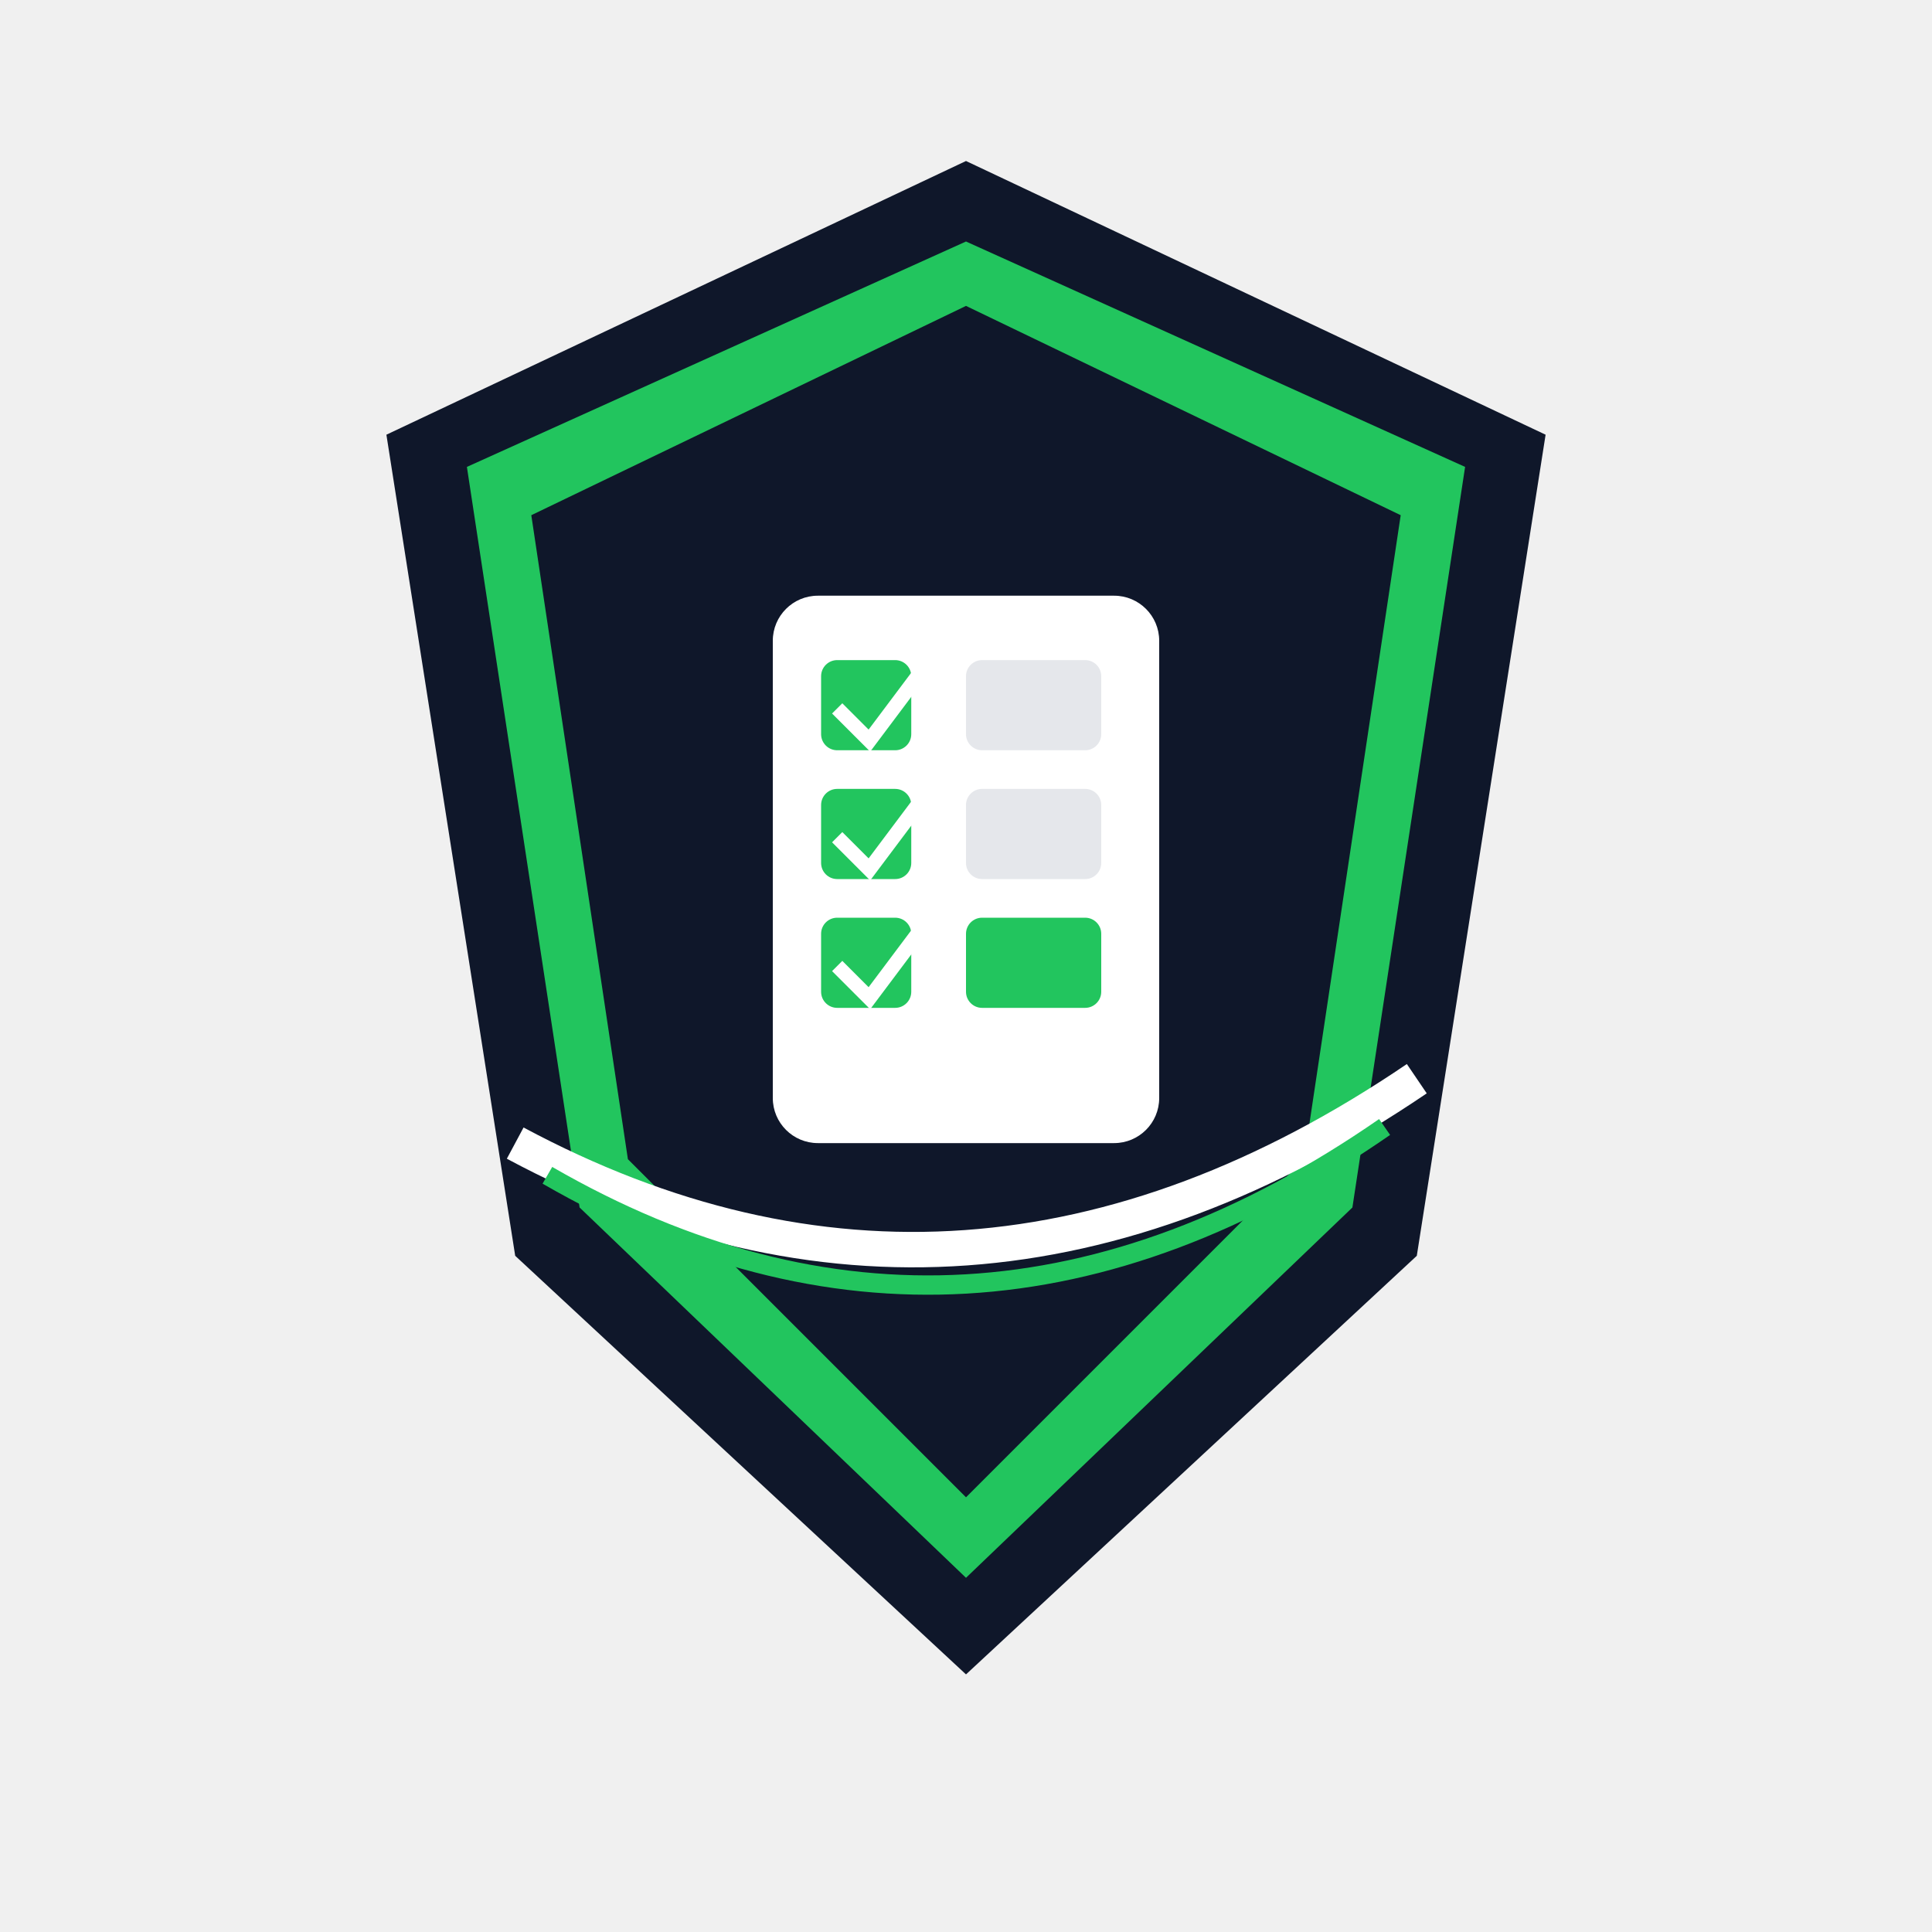
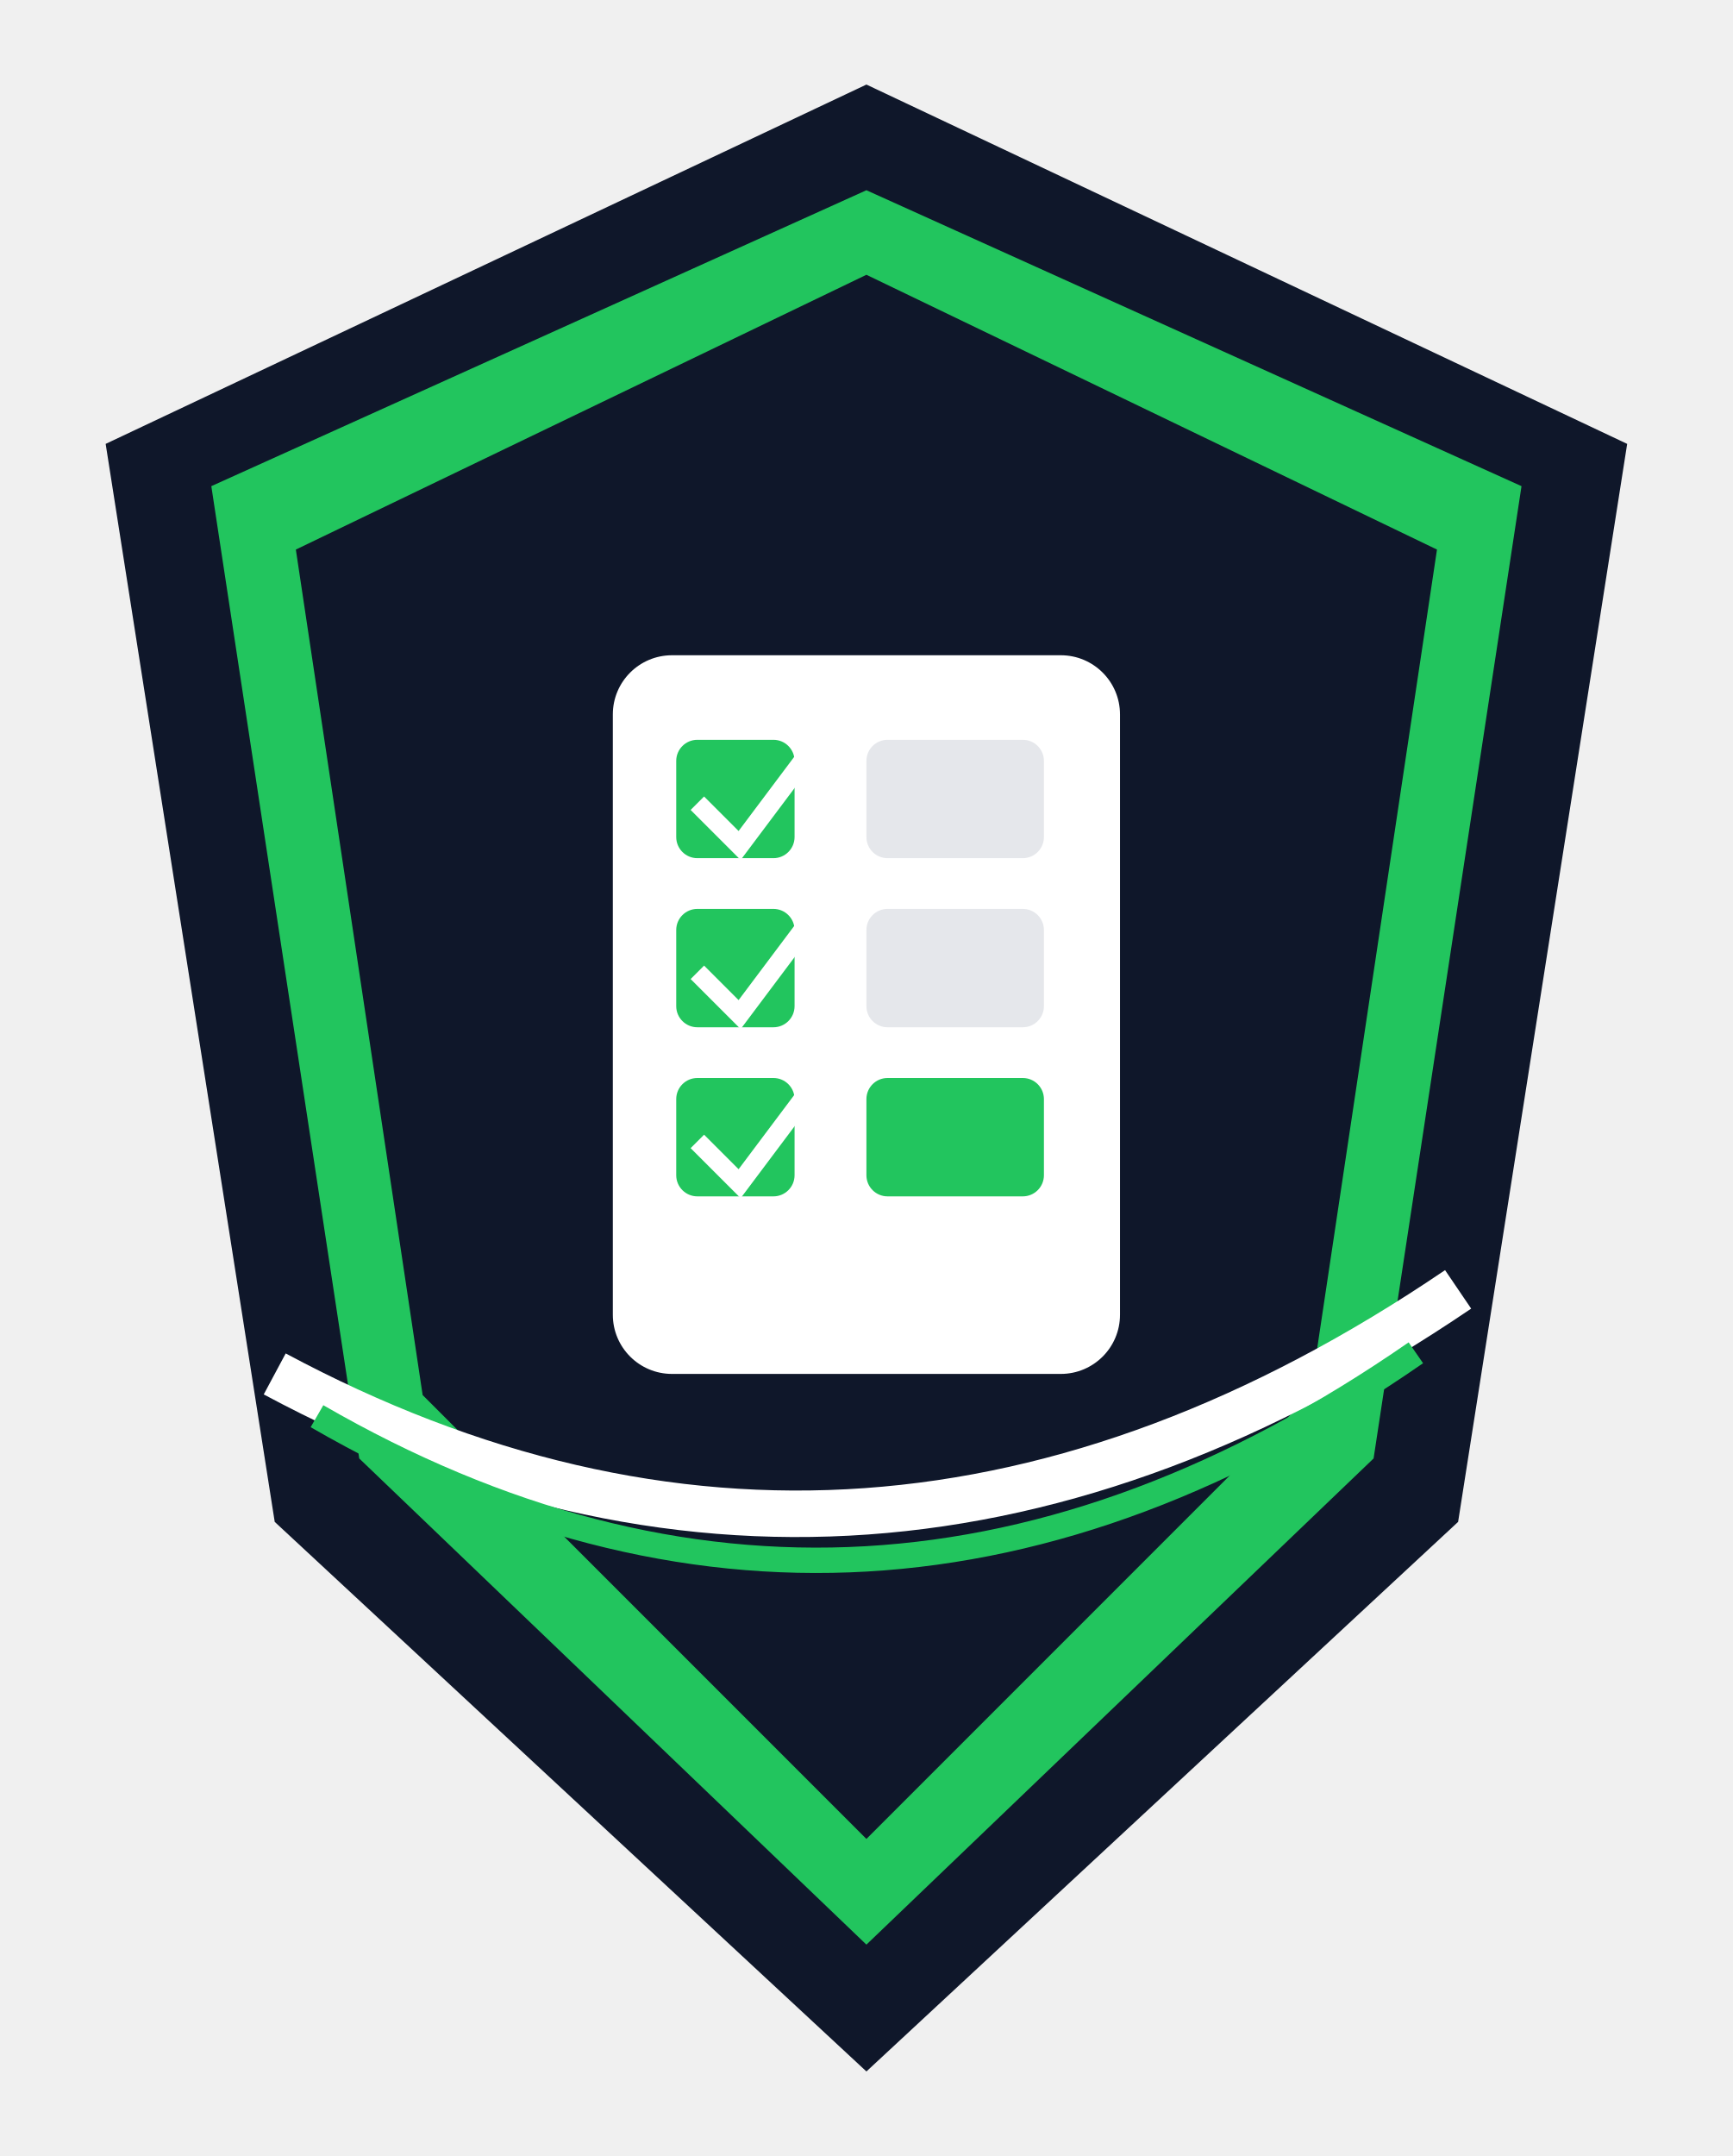
- <svg xmlns="http://www.w3.org/2000/svg" viewBox="0 0 600 600">
+ <svg xmlns="http://www.w3.org/2000/svg" viewBox="95 30 410 510">
  <path d="M300 50 L480 135 L440 390 L300 520 L160 390 L120 135 Z" fill="#0f172a" />
  <path d="M300 75 L455 145 L420 375 L300 490 L180 375 L145 145 Z" fill="#22c55e" />
  <path d="M300 95 L435 160 L405 360 L300 465 L195 360 L165 160 Z" fill="#0f172a" />
  <rect x="240" y="185" width="120" height="170" rx="14" fill="#ffffff" />
  <rect x="255" y="205" width="28" height="28" rx="5" fill="#22c55e" />
  <rect x="255" y="245" width="28" height="28" rx="5" fill="#22c55e" />
  <rect x="255" y="285" width="28" height="28" rx="5" fill="#22c55e" />
  <path d="M260 220 L270 230 L285 210" stroke="#ffffff" stroke-width="4.5" fill="none" />
  <path d="M260 260 L270 270 L285 250" stroke="#ffffff" stroke-width="4.5" fill="none" />
  <path d="M260 300 L270 310 L285 290" stroke="#ffffff" stroke-width="4.5" fill="none" />
  <rect x="300" y="205" width="42" height="28" rx="5" fill="#e5e7eb" />
  <rect x="300" y="245" width="42" height="28" rx="5" fill="#e5e7eb" />
  <rect x="300" y="285" width="42" height="28" rx="5" fill="#22c55e" />
  <path d="M160 355 Q300 430 440 335" stroke="#ffffff" stroke-width="11" fill="none" />
  <path d="M170 365 Q300 440 430 350" stroke="#22c55e" stroke-width="6" fill="none" />
</svg>
